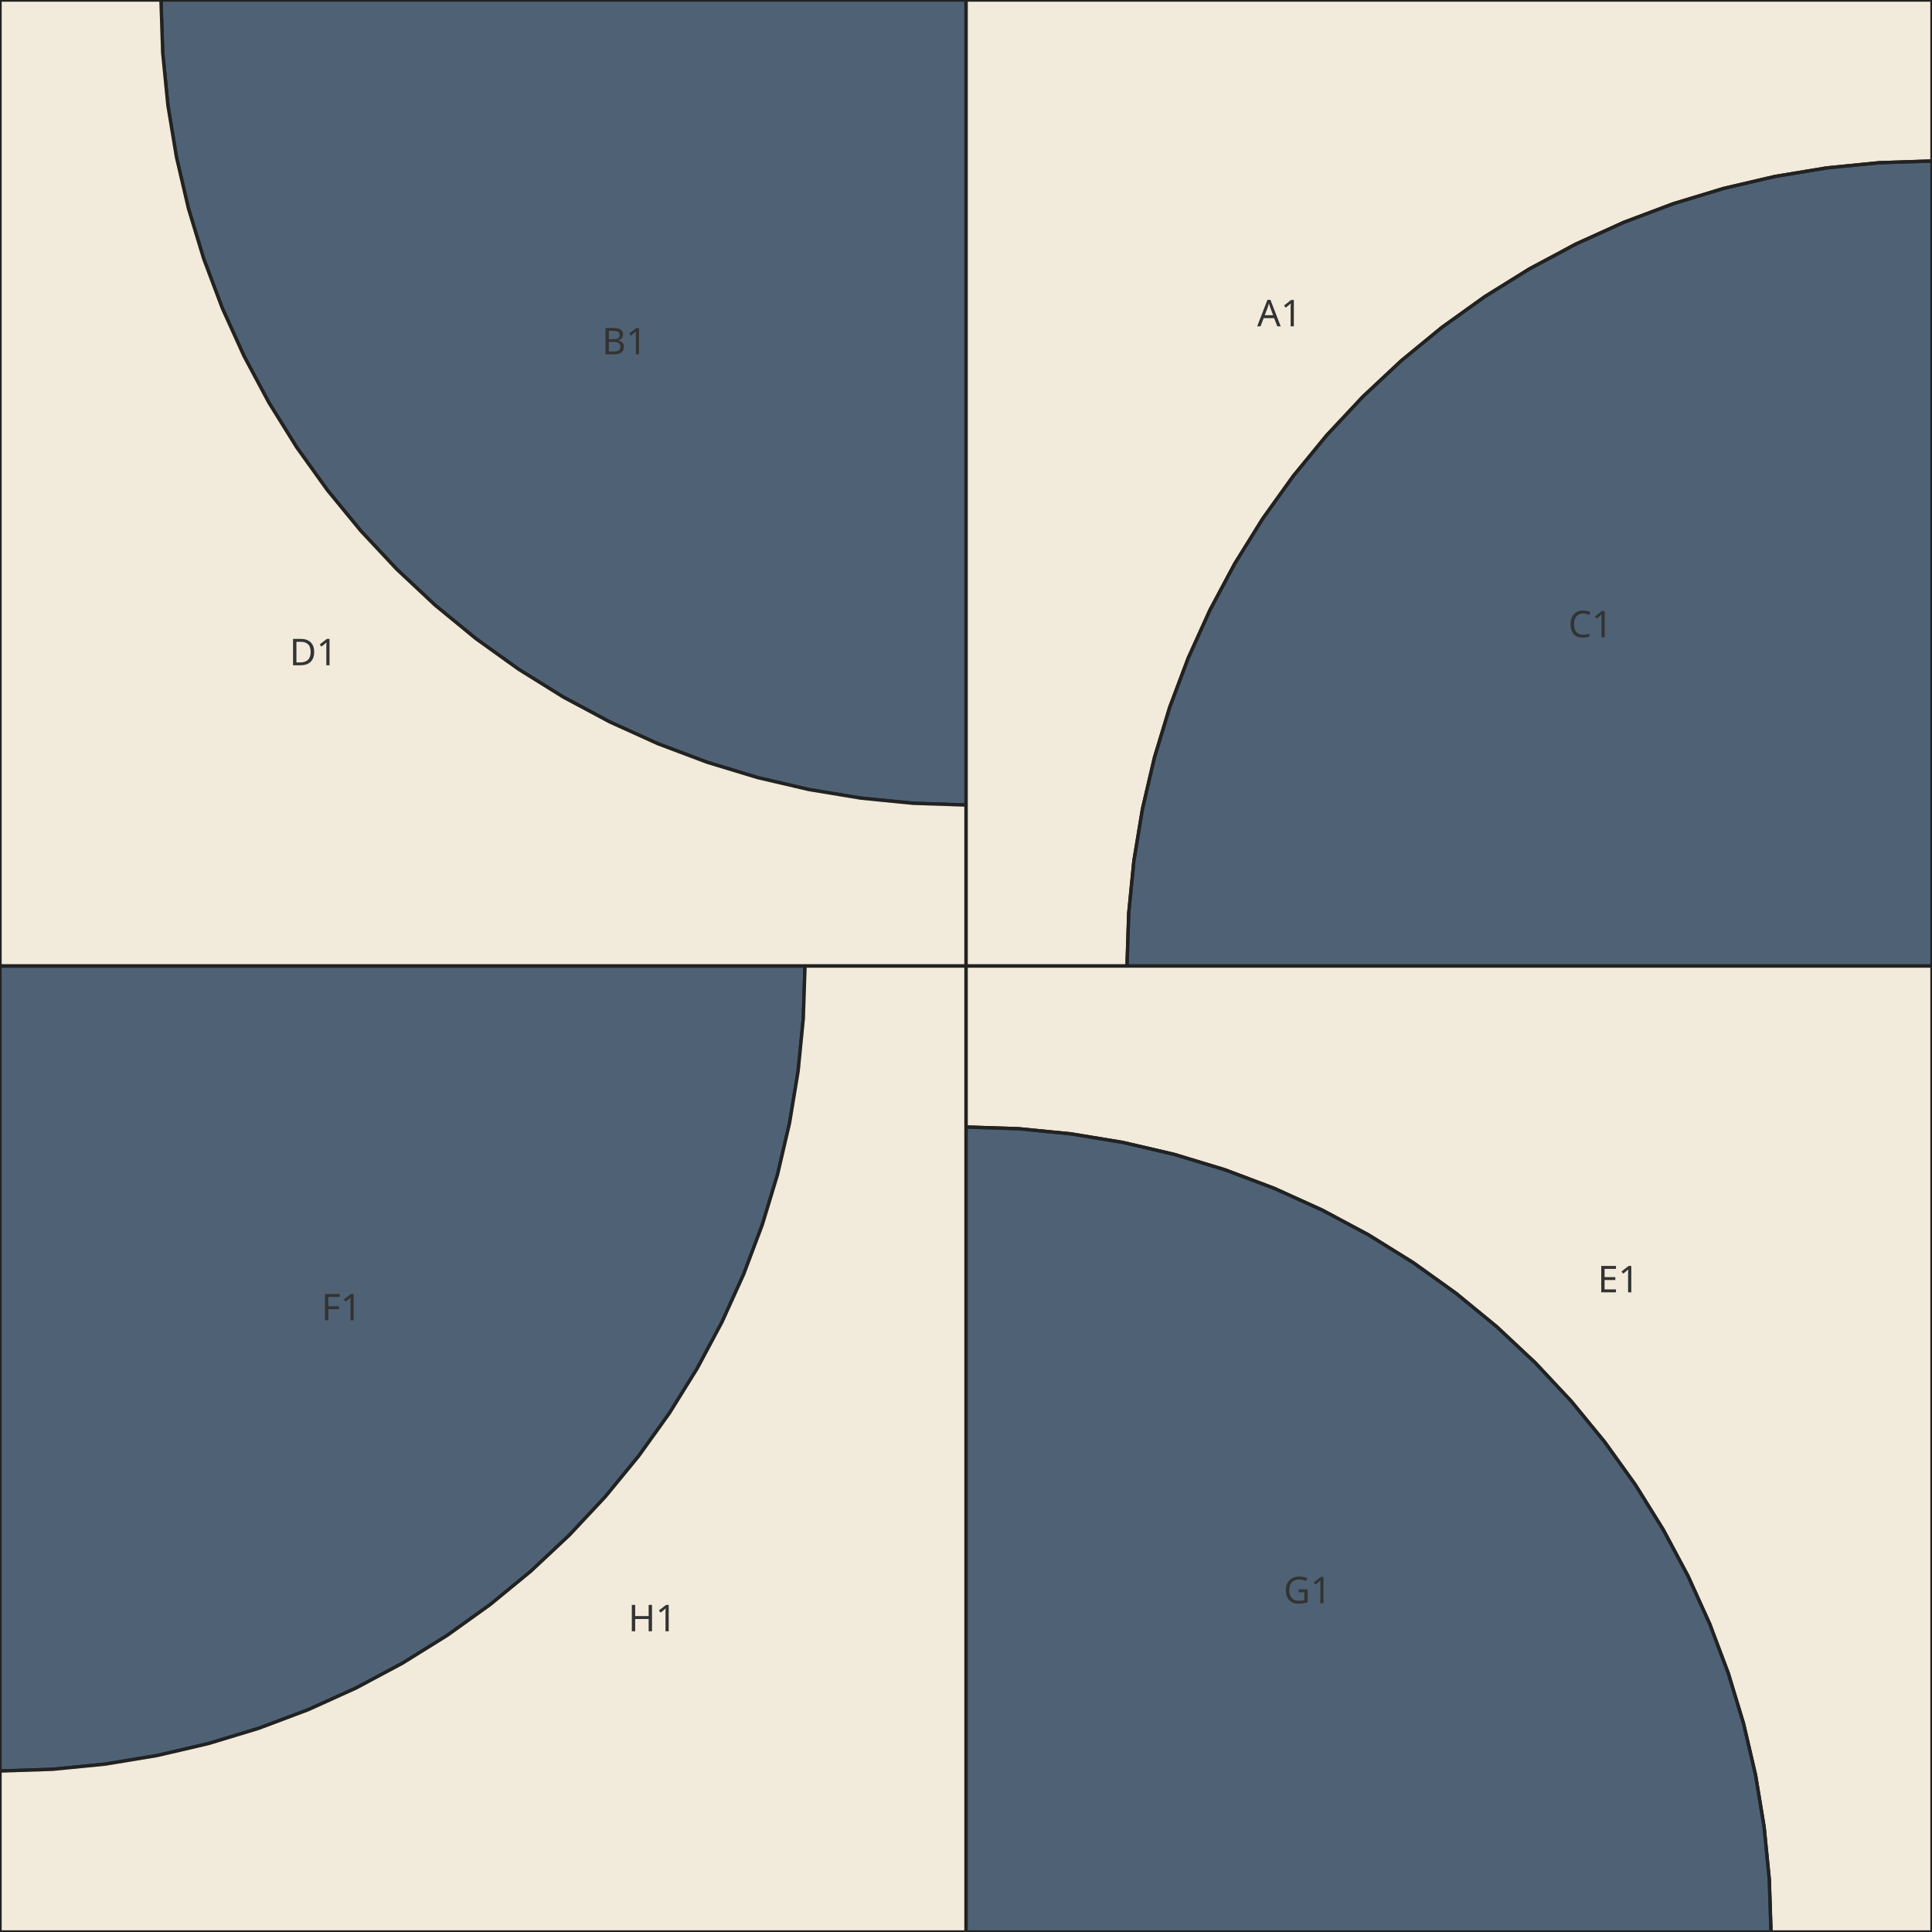
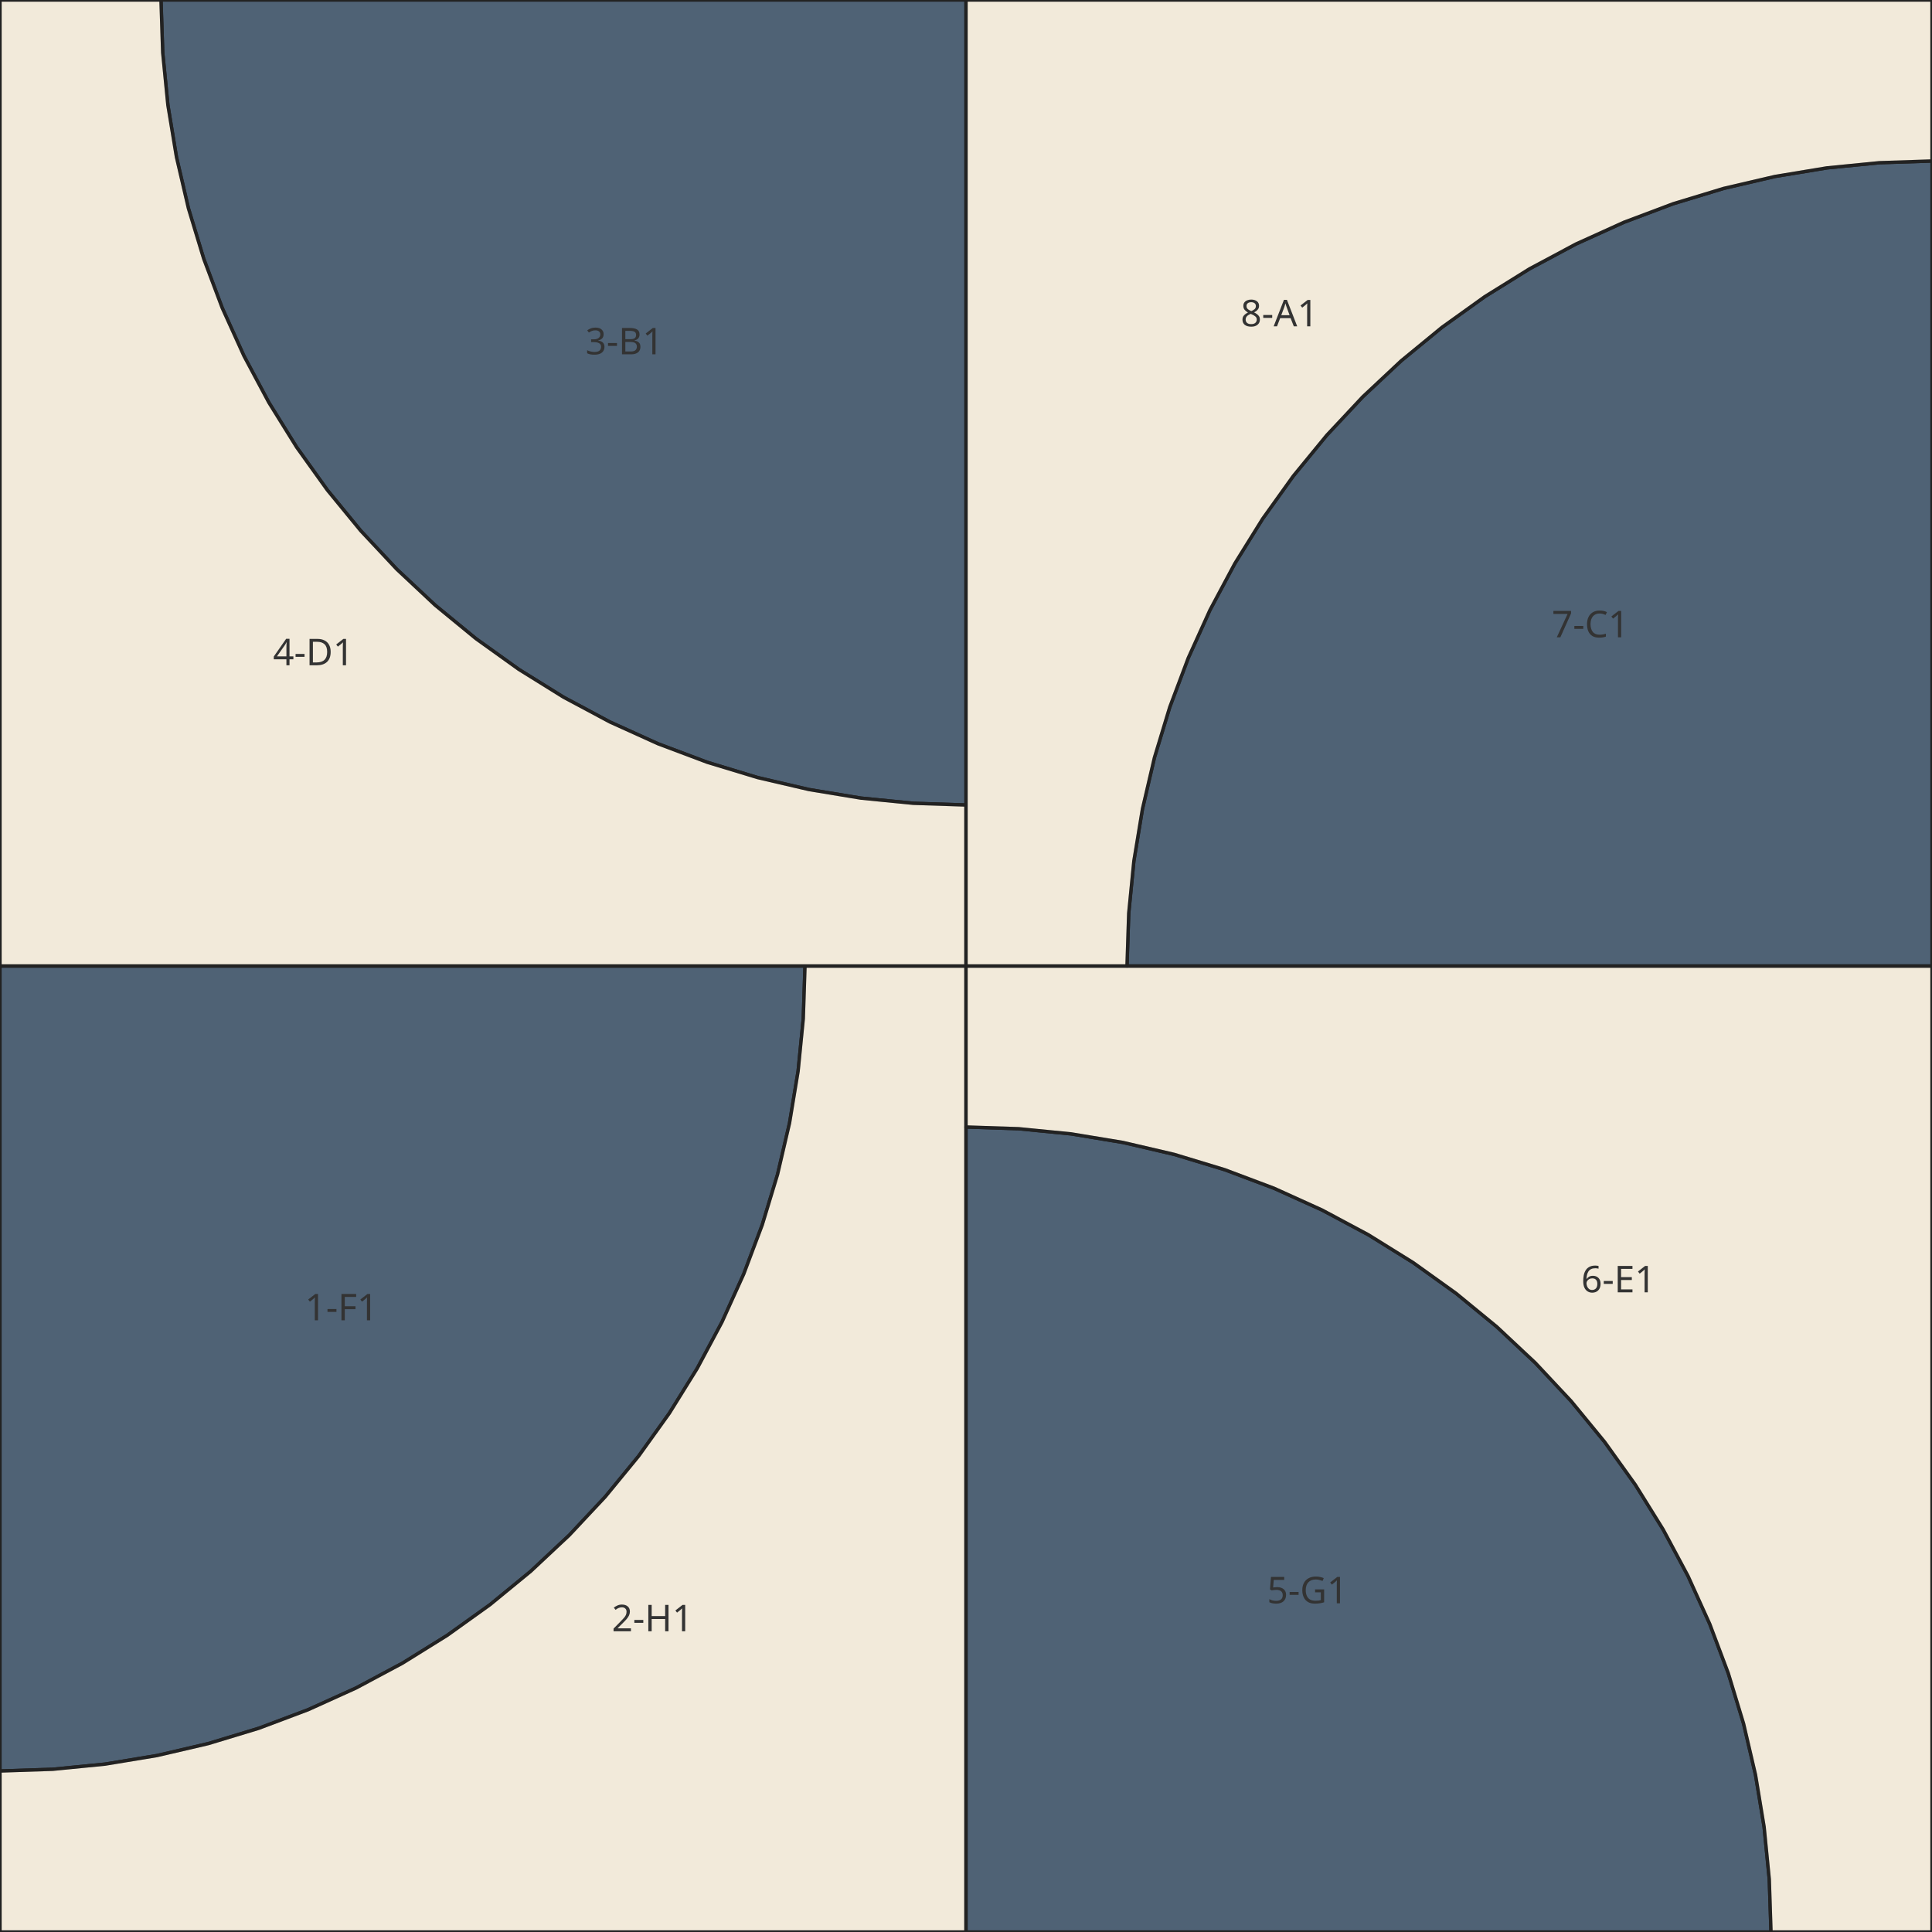
<svg xmlns="http://www.w3.org/2000/svg" width="576.0" height="576.0" viewBox="0.0 0.0 576.0 576.0" data-quilttools-block="1" data-quilttools-name="Drunkard's Path Pinwheel">
  <g id="fpp-quilttools-layer">
-     <path d="M 336,288 L 288,288 L 288,0 L 576,0 L 576,48 L 560.303,48.514 L 544.674,50.053 L 529.178,52.611 L 513.883,56.178 L 498.854,60.737 L 484.156,66.269 L 469.851,72.751 L 456,80.154 L 442.663,88.447 L 429.897,97.595 L 417.757,107.558 L 406.294,118.294 L 395.558,129.757 L 385.595,141.897 L 376.447,154.663 L 368.154,168 L 360.75,181.851 L 354.269,196.156 L 348.737,210.855 L 344.178,225.883 L 340.611,241.178 L 338.053,256.674 L 336.514,272.303 Z" id="region-A1" style="fill:#EFE5D0;fill-opacity:0.80;stroke:#222222;stroke-width:1.0;stroke-linejoin:round" data-fpp-region-id="11" />
-     <text x="381.47" y="93.47" style="font-size:11px;font-family:sans-serif;text-anchor:middle;dominant-baseline:middle;fill:#333333;pointer-events:none">A1</text>
-     <path d="M 48,0 L 288,0 L 288,240 L 272.303,239.486 L 256.674,237.947 L 241.178,235.388 L 225.883,231.822 L 210.855,227.263 L 196.156,221.731 L 181.851,215.25 L 168,207.846 L 154.663,199.553 L 141.897,190.405 L 129.757,180.442 L 118.294,169.706 L 107.558,158.243 L 97.595,146.103 L 88.447,133.337 L 80.154,120 L 72.751,106.149 L 66.269,91.844 L 60.737,77.145 L 56.178,62.117 L 52.611,46.822 L 50.053,31.326 L 48.514,15.697 Z" id="region-B1" style="fill:#243B53;fill-opacity:0.80;stroke:#222222;stroke-width:1.0;stroke-linejoin:round" data-fpp-region-id="8" />
-     <text x="186.18" y="101.82" style="font-size:11px;font-family:sans-serif;text-anchor:middle;dominant-baseline:middle;fill:#333333;pointer-events:none">B1</text>
-     <path d="M 576,48 L 576,288 L 336,288 L 336.514,272.303 L 338.053,256.674 L 340.611,241.178 L 344.178,225.883 L 348.737,210.855 L 354.269,196.156 L 360.75,181.851 L 368.154,168 L 376.447,154.663 L 385.595,141.897 L 395.558,129.757 L 406.294,118.294 L 417.757,107.558 L 429.897,97.595 L 442.663,88.447 L 456,80.154 L 469.851,72.751 L 484.156,66.269 L 498.854,60.737 L 513.883,56.178 L 529.178,52.611 L 544.674,50.053 L 560.303,48.514 Z" id="region-C1" style="fill:#243B53;fill-opacity:0.80;stroke:#222222;stroke-width:1.0;stroke-linejoin:round" data-fpp-region-id="10" />
-     <text x="474.18" y="186.18" style="font-size:11px;font-family:sans-serif;text-anchor:middle;dominant-baseline:middle;fill:#333333;pointer-events:none">C1</text>
-     <path d="M 288,240 L 288,288 L 0,288 L 0,0 L 48,0 L 48.514,15.697 L 50.053,31.326 L 52.611,46.822 L 56.178,62.117 L 60.737,77.145 L 66.269,91.844 L 72.751,106.149 L 80.154,120 L 88.447,133.337 L 97.595,146.103 L 107.558,158.243 L 118.294,169.706 L 129.757,180.442 L 141.897,190.405 L 154.663,199.553 L 168,207.846 L 181.851,215.25 L 196.156,221.731 L 210.855,227.263 L 225.883,231.822 L 241.178,235.388 L 256.674,237.947 L 272.303,239.486 Z" id="region-D1" style="fill:#EFE5D0;fill-opacity:0.80;stroke:#222222;stroke-width:1.0;stroke-linejoin:round" data-fpp-region-id="9" />
-     <text x="93.47" y="194.53" style="font-size:11px;font-family:sans-serif;text-anchor:middle;dominant-baseline:middle;fill:#333333;pointer-events:none">D1</text>
-     <path d="M 288,336 L 288,288 L 576,288 L 576,576 L 528,576 L 527.486,560.303 L 525.947,544.674 L 523.389,529.178 L 519.822,513.883 L 515.263,498.854 L 509.731,484.156 L 503.25,469.851 L 495.846,456 L 487.553,442.663 L 478.405,429.897 L 468.442,417.757 L 457.706,406.294 L 446.243,395.558 L 434.103,385.595 L 421.337,376.447 L 408,368.154 L 394.149,360.75 L 379.844,354.269 L 365.146,348.737 L 350.117,344.178 L 334.822,340.611 L 319.326,338.053 L 303.697,336.514 Z" id="region-E1" style="fill:#EFE5D0;fill-opacity:0.80;stroke:#222222;stroke-width:1.0;stroke-linejoin:round" data-fpp-region-id="13" />
-     <text x="482.53" y="381.47" style="font-size:11px;font-family:sans-serif;text-anchor:middle;dominant-baseline:middle;fill:#333333;pointer-events:none">E1</text>
-     <path d="M 0,528 L 0,288 L 240,288 L 239.486,303.697 L 237.947,319.326 L 235.388,334.822 L 231.822,350.117 L 227.263,365.146 L 221.731,379.844 L 215.25,394.149 L 207.846,408 L 199.553,421.337 L 190.405,434.103 L 180.442,446.243 L 169.706,457.706 L 158.243,468.442 L 146.103,478.405 L 133.337,487.553 L 120,495.846 L 106.149,503.25 L 91.844,509.731 L 77.145,515.263 L 62.117,519.822 L 46.822,523.389 L 31.326,525.947 L 15.697,527.486 Z" id="region-F1" style="fill:#243B53;fill-opacity:0.80;stroke:#222222;stroke-width:1.0;stroke-linejoin:round" data-fpp-region-id="14" />
-     <text x="101.82" y="389.82" style="font-size:11px;font-family:sans-serif;text-anchor:middle;dominant-baseline:middle;fill:#333333;pointer-events:none">F1</text>
-     <path d="M 528,576 L 288,576 L 288,336 L 303.697,336.514 L 319.326,338.053 L 334.822,340.611 L 350.117,344.178 L 365.146,348.737 L 379.844,354.269 L 394.149,360.75 L 408,368.154 L 421.337,376.447 L 434.103,385.595 L 446.243,395.558 L 457.706,406.294 L 468.442,417.757 L 478.405,429.897 L 487.553,442.663 L 495.846,456 L 503.25,469.851 L 509.731,484.156 L 515.263,498.854 L 519.822,513.883 L 523.389,529.178 L 525.947,544.674 L 527.486,560.303 Z" id="region-G1" style="fill:#243B53;fill-opacity:0.80;stroke:#222222;stroke-width:1.0;stroke-linejoin:round" data-fpp-region-id="12" />
-     <text x="389.82" y="474.18" style="font-size:11px;font-family:sans-serif;text-anchor:middle;dominant-baseline:middle;fill:#333333;pointer-events:none">G1</text>
-     <path d="M 240,288 L 288,288 L 288,576 L 0,576 L 0,528 L 15.697,527.486 L 31.326,525.947 L 46.822,523.389 L 62.117,519.822 L 77.145,515.263 L 91.844,509.731 L 106.149,503.25 L 120,495.846 L 133.337,487.553 L 146.103,478.405 L 158.243,468.442 L 169.706,457.706 L 180.442,446.243 L 190.405,434.103 L 199.553,421.337 L 207.846,408 L 215.25,394.149 L 221.731,379.844 L 227.263,365.146 L 231.822,350.117 L 235.388,334.822 L 237.947,319.326 L 239.486,303.697 Z" id="region-H1" style="fill:#EFE5D0;fill-opacity:0.80;stroke:#222222;stroke-width:1.0;stroke-linejoin:round" data-fpp-region-id="15" />
-     <text x="194.53" y="482.53" style="font-size:11px;font-family:sans-serif;text-anchor:middle;dominant-baseline:middle;fill:#333333;pointer-events:none">H1</text>
+     <path d="M 0,528 L 0,288 L 240,288 L 239.486,303.697 L 237.947,319.326 L 235.388,334.822 L 231.822,350.117 L 227.263,365.146 L 221.731,379.844 L 215.25,394.149 L 207.846,408 L 199.553,421.337 L 190.405,434.103 L 180.442,446.243 L 169.706,457.706 L 158.243,468.442 L 146.103,478.405 L 133.337,487.553 L 120,495.846 L 106.149,503.25 L 91.844,509.731 L 77.145,515.263 L 62.117,519.822 L 46.822,523.389 L 31.326,525.947 L 15.697,527.486 Z" id="region-1-F1" style="fill:#243B53;fill-opacity:0.80;stroke:#222222;stroke-width:1.0;stroke-linejoin:round" data-fpp-region-id="14" />
+     <text x="101.82" y="389.82" style="font-size:11px;font-family:sans-serif;text-anchor:middle;dominant-baseline:middle;fill:#333333;pointer-events:none">1-F1</text>
+     <path d="M 240,288 L 288,288 L 288,576 L 0,576 L 0,528 L 15.697,527.486 L 31.326,525.947 L 46.822,523.389 L 62.117,519.822 L 77.145,515.263 L 91.844,509.731 L 106.149,503.25 L 120,495.846 L 133.337,487.553 L 146.103,478.405 L 158.243,468.442 L 169.706,457.706 L 180.442,446.243 L 190.405,434.103 L 199.553,421.337 L 207.846,408 L 215.25,394.149 L 221.731,379.844 L 227.263,365.146 L 231.822,350.117 L 235.388,334.822 L 237.947,319.326 L 239.486,303.697 Z" id="region-2-H1" style="fill:#EFE5D0;fill-opacity:0.80;stroke:#222222;stroke-width:1.0;stroke-linejoin:round" data-fpp-region-id="15" />
+     <text x="194.53" y="482.53" style="font-size:11px;font-family:sans-serif;text-anchor:middle;dominant-baseline:middle;fill:#333333;pointer-events:none">2-H1</text>
+     <path d="M 48,0 L 288,0 L 288,240 L 272.303,239.486 L 256.674,237.947 L 241.178,235.388 L 225.883,231.822 L 210.855,227.263 L 196.156,221.731 L 181.851,215.25 L 168,207.846 L 154.663,199.553 L 141.897,190.405 L 129.757,180.442 L 118.294,169.706 L 107.558,158.243 L 97.595,146.103 L 88.447,133.337 L 80.154,120 L 72.751,106.149 L 66.269,91.844 L 60.737,77.145 L 56.178,62.117 L 52.611,46.822 L 50.053,31.326 L 48.514,15.697 Z" id="region-3-B1" style="fill:#243B53;fill-opacity:0.80;stroke:#222222;stroke-width:1.0;stroke-linejoin:round" data-fpp-region-id="8" />
+     <text x="186.18" y="101.82" style="font-size:11px;font-family:sans-serif;text-anchor:middle;dominant-baseline:middle;fill:#333333;pointer-events:none">3-B1</text>
+     <path d="M 288,240 L 288,288 L 0,288 L 0,0 L 48,0 L 48.514,15.697 L 50.053,31.326 L 52.611,46.822 L 56.178,62.117 L 60.737,77.145 L 66.269,91.844 L 72.751,106.149 L 80.154,120 L 88.447,133.337 L 97.595,146.103 L 107.558,158.243 L 118.294,169.706 L 129.757,180.442 L 141.897,190.405 L 154.663,199.553 L 168,207.846 L 181.851,215.25 L 196.156,221.731 L 210.855,227.263 L 225.883,231.822 L 241.178,235.388 L 256.674,237.947 L 272.303,239.486 Z" id="region-4-D1" style="fill:#EFE5D0;fill-opacity:0.80;stroke:#222222;stroke-width:1.0;stroke-linejoin:round" data-fpp-region-id="9" />
+     <text x="93.47" y="194.53" style="font-size:11px;font-family:sans-serif;text-anchor:middle;dominant-baseline:middle;fill:#333333;pointer-events:none">4-D1</text>
+     <path d="M 528,576 L 288,576 L 288,336 L 303.697,336.514 L 319.326,338.053 L 334.822,340.611 L 350.117,344.178 L 365.146,348.737 L 379.844,354.269 L 394.149,360.75 L 408,368.154 L 421.337,376.447 L 434.103,385.595 L 446.243,395.558 L 457.706,406.294 L 468.442,417.757 L 478.405,429.897 L 487.553,442.663 L 495.846,456 L 503.25,469.851 L 509.731,484.156 L 515.263,498.854 L 519.822,513.883 L 523.389,529.178 L 525.947,544.674 L 527.486,560.303 Z" id="region-5-G1" style="fill:#243B53;fill-opacity:0.80;stroke:#222222;stroke-width:1.0;stroke-linejoin:round" data-fpp-region-id="12" />
+     <text x="389.82" y="474.18" style="font-size:11px;font-family:sans-serif;text-anchor:middle;dominant-baseline:middle;fill:#333333;pointer-events:none">5-G1</text>
+     <path d="M 288,336 L 288,288 L 576,288 L 576,576 L 528,576 L 527.486,560.303 L 525.947,544.674 L 523.389,529.178 L 519.822,513.883 L 515.263,498.854 L 509.731,484.156 L 503.25,469.851 L 495.846,456 L 487.553,442.663 L 478.405,429.897 L 468.442,417.757 L 457.706,406.294 L 446.243,395.558 L 434.103,385.595 L 421.337,376.447 L 408,368.154 L 394.149,360.75 L 379.844,354.269 L 365.146,348.737 L 350.117,344.178 L 334.822,340.611 L 319.326,338.053 L 303.697,336.514 Z" id="region-6-E1" style="fill:#EFE5D0;fill-opacity:0.80;stroke:#222222;stroke-width:1.0;stroke-linejoin:round" data-fpp-region-id="13" />
+     <text x="482.53" y="381.47" style="font-size:11px;font-family:sans-serif;text-anchor:middle;dominant-baseline:middle;fill:#333333;pointer-events:none">6-E1</text>
+     <path d="M 576,48 L 576,288 L 336,288 L 336.514,272.303 L 338.053,256.674 L 340.611,241.178 L 344.178,225.883 L 348.737,210.855 L 354.269,196.156 L 360.75,181.851 L 368.154,168 L 376.447,154.663 L 385.595,141.897 L 395.558,129.757 L 406.294,118.294 L 417.757,107.558 L 429.897,97.595 L 442.663,88.447 L 456,80.154 L 469.851,72.751 L 484.156,66.269 L 498.854,60.737 L 513.883,56.178 L 529.178,52.611 L 544.674,50.053 L 560.303,48.514 Z" id="region-7-C1" style="fill:#243B53;fill-opacity:0.80;stroke:#222222;stroke-width:1.0;stroke-linejoin:round" data-fpp-region-id="10" />
+     <text x="474.18" y="186.18" style="font-size:11px;font-family:sans-serif;text-anchor:middle;dominant-baseline:middle;fill:#333333;pointer-events:none">7-C1</text>
+     <path d="M 336,288 L 288,288 L 288,0 L 576,0 L 576,48 L 560.303,48.514 L 544.674,50.053 L 529.178,52.611 L 513.883,56.178 L 498.854,60.737 L 484.156,66.269 L 469.851,72.751 L 456,80.154 L 442.663,88.447 L 429.897,97.595 L 417.757,107.558 L 406.294,118.294 L 395.558,129.757 L 385.595,141.897 L 376.447,154.663 L 368.154,168 L 360.75,181.851 L 354.269,196.156 L 348.737,210.855 L 344.178,225.883 L 340.611,241.178 L 338.053,256.674 L 336.514,272.303 Z" id="region-8-A1" style="fill:#EFE5D0;fill-opacity:0.80;stroke:#222222;stroke-width:1.0;stroke-linejoin:round" data-fpp-region-id="11" />
+     <text x="381.47" y="93.47" style="font-size:11px;font-family:sans-serif;text-anchor:middle;dominant-baseline:middle;fill:#333333;pointer-events:none">8-A1</text>
  </g>
</svg>
